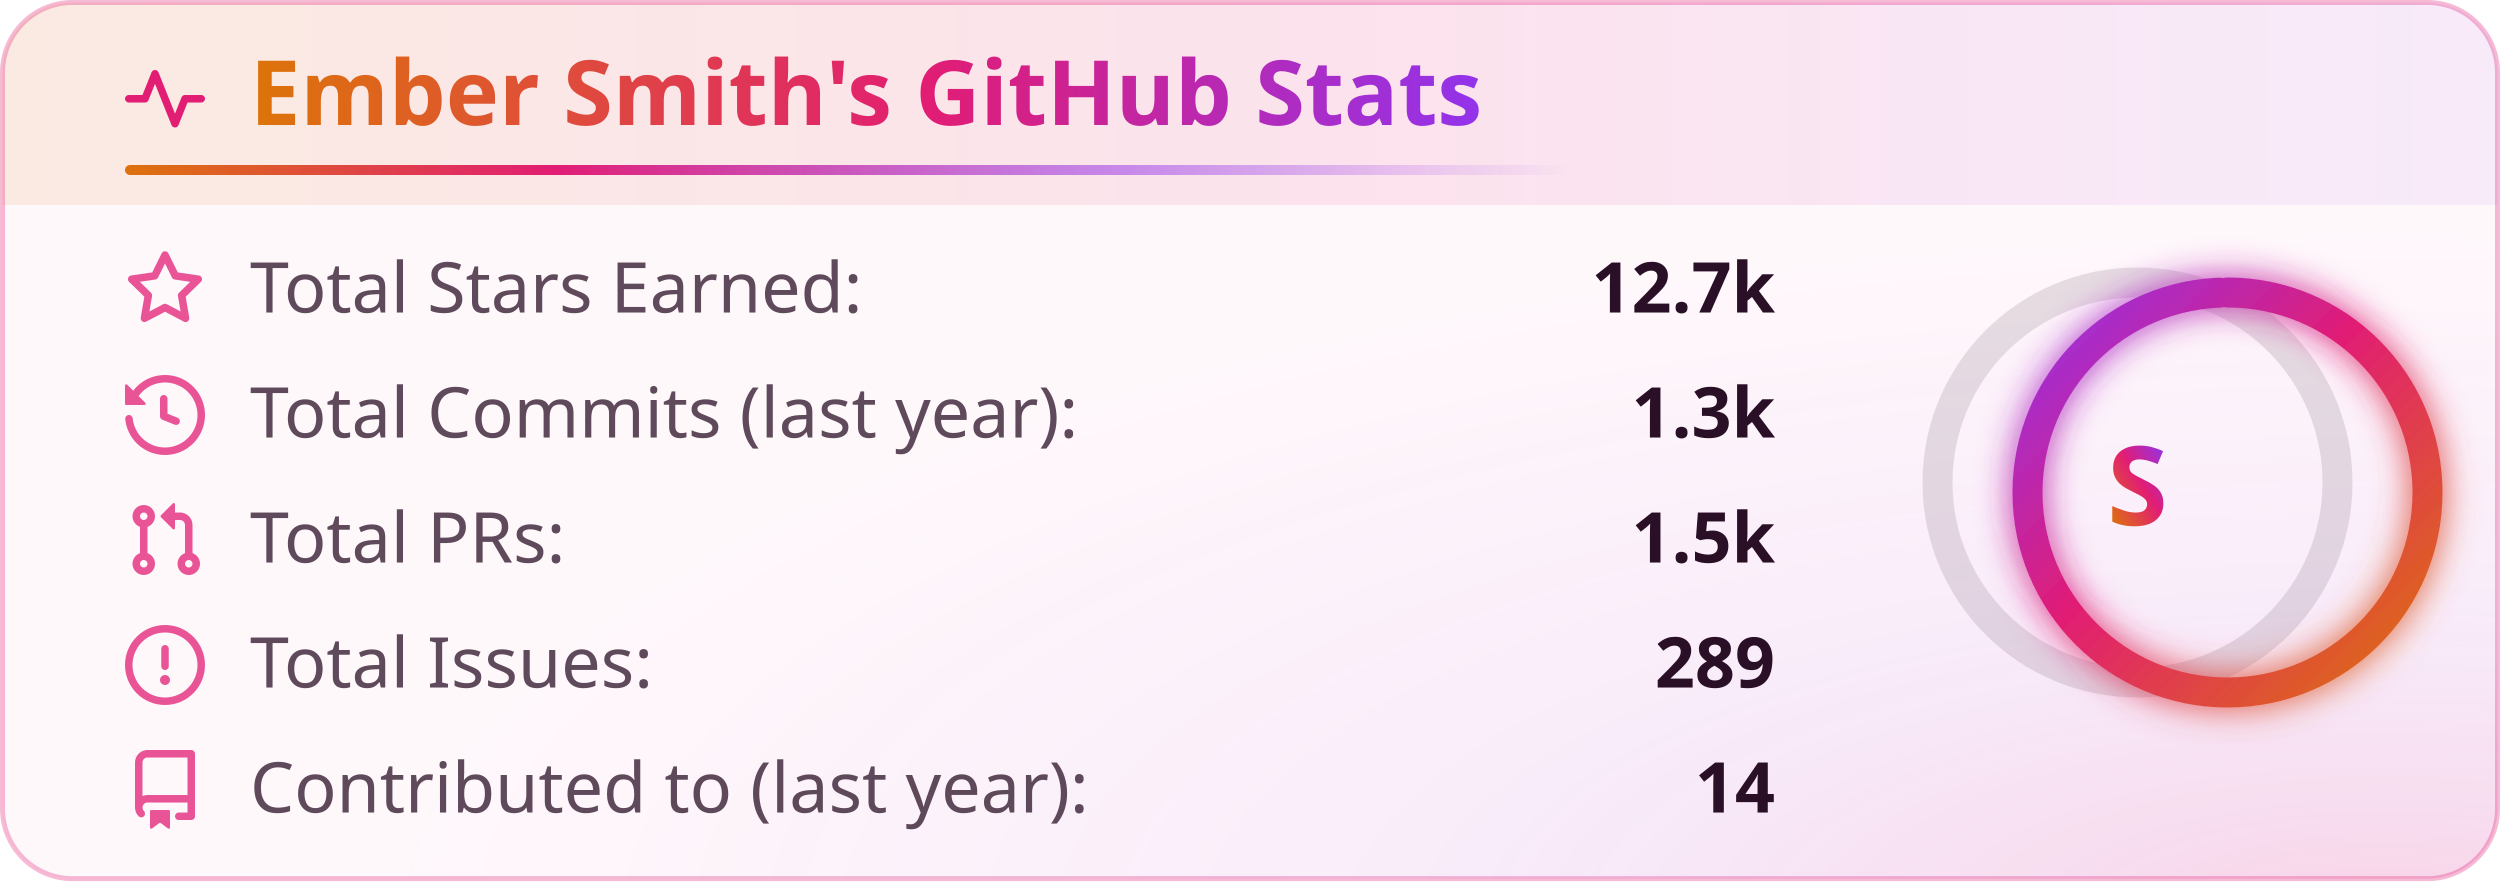
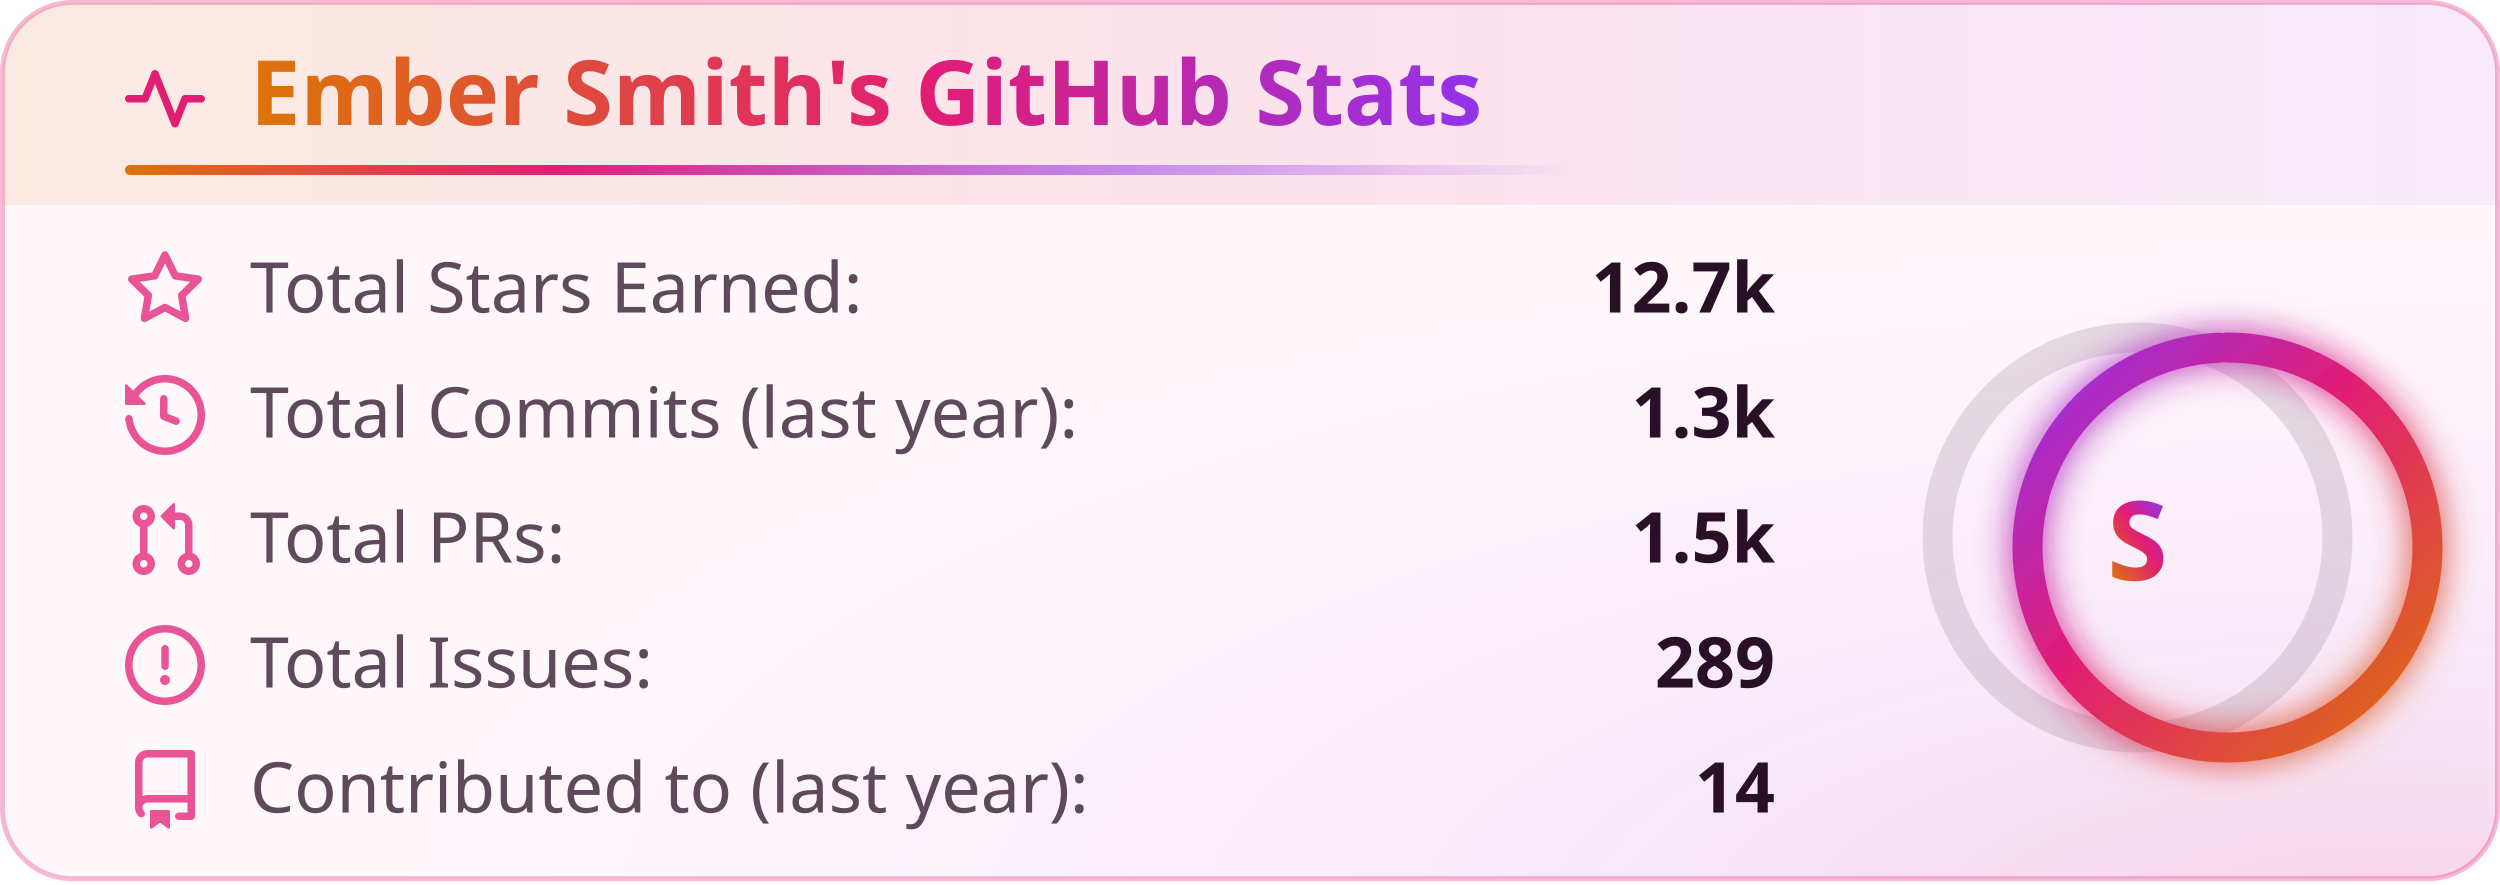
<svg xmlns="http://www.w3.org/2000/svg" width="500" height="177" viewBox="0 0 500 177" fill="none" role="img" aria-labelledby="title-id desc-id">
  <style>
    .header {
      font: 600 18px 'Segoe UI', Ubuntu, "Helvetica Neue", Sans-Serif;
      fill: url(#heat);
      animation: fadeInAnimation 0.8s ease-in-out backwards;
    }
    /* The icon reads against the title rather than with it, so it keeps its own color. */
    .title-icon {
      fill: #e11d74;
      animation: fadeInAnimation 0.8s ease-in-out backwards;
    }
    .title-accent {
      transform-box: fill-box;
      transform-origin: left center;
      animation: trailAnimation 0.9s cubic-bezier(0.2, 0.7, 0.2, 1) 0.2s backwards;
    }
    @supports(-moz-appearance: auto) {
      /* Selector detects Firefox */
      .header {
        font-size: 15.5px;
      }
    }
    .stat {
      font: 400 14px 'Segoe UI', Ubuntu, "Helvetica Neue", Sans-Serif;
      fill: #2a1026;
      font-variant-numeric: tabular-nums;
    }
    @supports(-moz-appearance: auto) {
      /* Selector detects Firefox */
      .stat {
        font-size: 12px;
      }
    }
    .stagger {
      animation: fadeInAnimation 0.3s ease-in-out backwards;
    }
    .rank-text {
      font: 700 22px 'Segoe UI', Ubuntu, "Helvetica Neue", Sans-Serif;
      fill: url(#heat-ring);
      transform: translate(-5px, 5px);
      animation: scaleInAnimation 0.3s ease-in-out backwards;
    }
    .rank-percentile-header {
      font-size: 14px;
    }
    .rank-percentile-text {
      font-size: 16px;
    }
    /* Labels recede so that the values read first. */
    .not_bold {
      font-weight: 400;
      opacity: 0.75;
    }
    .bold {
      font-weight: 600;
    }
    .icon {
      fill: #e11d74;
      opacity: 0.75;
      display: block;
    }
    .rank-circle-rim {
      stroke: #2a1026;
      fill: none;
      stroke-width: 6;
      opacity: 0.12;
    }
    .rank-circle {
      stroke: url(#heat-ring);
      stroke-dasharray: 251.327;
      fill: none;
      stroke-width: 6;
      stroke-linecap: round;
      opacity: 1;
      transform-origin: -10px 8px;
      transform: rotate(-90deg);
      stroke-dashoffset: 1.612;
      animation: rankAnimation 0.8s backwards ease-in-out;
    }
    @keyframes rankAnimation {
      from {
        stroke-dashoffset: 251.327;
      }
      to {
        stroke-dashoffset: 1.612;
      }
    }
    /* A spark burns out at the top of its rise, so its resting frame is unlit. */
    .spark {
      fill: #dd730b;
      opacity: 0;
      animation: sparkAnimation 3.4s ease-out 3 backwards;
    }
    @keyframes sparkAnimation {
      0% {
        opacity: 0;
        transform: translateY(0);
      }
      15% {
        opacity: 1;
      }
      100% {
        opacity: 0;
        transform: translateY(-56px);
      }
    }
    @media (prefers-color-scheme: dark) {
      .heat-0 {
        stop-color: #ffb86b;
      }
      .heat-1 {
        stop-color: #ff4d8d;
      }
      .heat-2 {
        stop-color: #b14dff;
      }
      .glow-core {
        stop-color: #ff4d8d;
        stop-opacity: 0.42;
      }
      .glow-edge {
        stop-color: #b14dff;
        stop-opacity: 0.147;
      }
      .band-0 {
        stop-color: #ffb86b;
        stop-opacity: 0.16;
      }
      .band-1 {
        stop-color: #ff4d8d;
        stop-opacity: 0.16;
      }
      .band-2 {
        stop-color: #b14dff;
        stop-opacity: 0.112;
      }
      .title-icon {
        fill: #ff4d8d;
      }
      .card-bg {
        fill: #130a16;
        stroke: #ff4d8d4d;
      }
      .stat {
        fill: #f8ecf6;
      }
      .icon {
        fill: #ff4d8d;
      }
      .rank-circle-rim {
        stroke: #f8ecf6;
      }
      .spark {
        fill: #ffb86b;
      }
    }
    /* Animations */
    @keyframes scaleInAnimation {
      from {
        transform: translate(-5px, 5px) scale(0);
      }
      to {
        transform: translate(-5px, 5px) scale(1);
      }
    }
    @keyframes fadeInAnimation {
      from {
        opacity: 0;
      }
      to {
        opacity: 1;
      }
    }
    @keyframes trailAnimation {
      from {
        transform: scaleX(0);
      }
    }
    @media (prefers-reduced-motion: reduce) {
      * {
        animation-duration: 0s !important;
        animation-delay: 0s !important;
      }
    }
  </style>
  <defs>
    <linearGradient id="heat" x1="0" y1="0" x2="1" y2="0">
      <stop offset="0" class="heat-0" stop-color="#dd730b" />
      <stop offset="0.55" class="heat-1" stop-color="#e11d74" />
      <stop offset="1" class="heat-2" stop-color="#9333ea" />
    </linearGradient>
    <linearGradient id="heat-ring" x1="0" y1="1" x2="1" y2="0">
      <stop offset="0" class="heat-0" stop-color="#dd730b" />
      <stop offset="0.55" class="heat-1" stop-color="#e11d74" />
      <stop offset="1" class="heat-2" stop-color="#9333ea" />
    </linearGradient>
    <linearGradient id="heat-trail" x1="0" y1="0" x2="1" y2="0">
      <stop offset="0" class="heat-0" stop-color="#dd730b" />
      <stop offset="0.3" class="heat-1" stop-color="#e11d74" />
      <stop offset="0.7" class="heat-2" stop-color="#9333ea" stop-opacity="0.5" />
      <stop offset="1" class="heat-2" stop-color="#9333ea" stop-opacity="0" />
    </linearGradient>
    <linearGradient id="heat-band" x1="0" y1="0" x2="1" y2="0">
      <stop offset="0" class="band-0" stop-color="#dd730b" stop-opacity="0.1" />
      <stop offset="0.55" class="band-1" stop-color="#e11d74" stop-opacity="0.1" />
      <stop offset="1" class="band-2" stop-color="#9333ea" stop-opacity="0.07" />
    </linearGradient>
    <radialGradient id="heat-glow" cx="0.95" cy="1.05" r="0.8">
      <stop offset="0" class="glow-core" stop-color="#e11d74" stop-opacity="0.17" />
      <stop offset="0.45" class="glow-edge" stop-color="#9333ea" stop-opacity="0.06" />
      <stop offset="1" class="heat-2" stop-color="#9333ea" stop-opacity="0" />
    </radialGradient>
    <filter id="heat-bloom" x="-50%" y="-50%" width="200%" height="200%">
      <feGaussianBlur stdDeviation="3.5" result="bloom" />
      <feMerge>
        <feMergeNode in="bloom" />
        <feMergeNode in="SourceGraphic" />
      </feMerge>
    </filter>
  </defs>
  <rect data-testid="card-bg" class="card-bg" x="0.5" y="0.5" rx="14" height="99%" width="499" stroke="#e11d744d" fill="#fff8fb" stroke-opacity="1" />
  <rect data-testid="card-glow" x="0.5" y="0.5" rx="14" height="99%" width="499" fill="url(#heat-glow)" />
  <path data-testid="title-band" d="M0.5 14.5a14 14 0 0 1 14 -14h471a14 14 0 0 1 14 14v26.5h-499z" fill="url(#heat-band)" />
  <g data-testid="card-title" transform="translate(25, 25)">
    <g>
      <svg class="title-icon" x="0" y="-13" viewBox="0 0 16 16" version="1.1" width="16" height="16">
        <path d="M6 2c.306 0 .582.187.696.471L10 10.731l1.304-3.26A.751.751 0 0 1 12 7h3.25a.75.75 0 0 1 0 1.5h-2.742l-1.812 4.529a.751.751 0 0 1-1.392 0L6 4.769l-1.304 3.26A.751.751 0 0 1 4 8.5H.75a.75.75 0 0 1 0-1.5h2.742l1.812-4.529A.751.751 0 0 1 6 2Z" />
      </svg>
    </g>
    <g transform="translate(25, 0)">
      <text x="0" y="0" class="header" data-testid="header">Ember Smith's GitHub Stats</text>
    </g>
    <rect data-testid="title-accent" class="title-accent" x="0" y="8" width="288.9" height="2" rx="1" fill="url(#heat-trail)" />
  </g>
  <g data-testid="main-card-body" transform="translate(0, 50)">
-     <g data-testid="rank-circle" transform="translate(437.5, 38.5)">
+     <g data-testid="rank-circle" transform="translate(437.5, 49.5)">
      <circle class="rank-circle-rim" cx="-10" cy="8" r="40" />
      <circle class="rank-circle" cx="-10" cy="8" r="40" filter="url(#heat-bloom)" />
      <g class="rank-text">
        <text x="-5" alignment-baseline="central" dominant-baseline="central" text-anchor="middle" y="3" data-testid="level-rank-icon">S</text>
      </g>
      <circle class="spark" cx="-36" cy="42" r="1.7" style="animation-delay: 0s" />
      <circle class="spark" cx="-20" cy="48" r="1.7" style="animation-delay: 1.1s" />
      <circle class="spark" cx="-6" cy="44" r="1.7" style="animation-delay: 2.2s" />
      <circle class="spark" cx="8" cy="50" r="1.7" style="animation-delay: 0.6s" />
      <circle class="spark" cx="20" cy="40" r="1.7" style="animation-delay: 1.7s" />
    </g>
    <svg x="0" y="0">
      <g>
        <g class="stagger" style="animation-delay: 120ms" transform="translate(25, 0)">
          <svg data-testid="icon" class="icon" viewBox="0 0 16 16" version="1.1" width="16" height="16">
            <path fill-rule="evenodd" d="M8 .25a.75.75 0 01.673.418l1.882 3.815 4.21.612a.75.75 0 01.416 1.279l-3.046 2.97.719 4.192a.75.75 0 01-1.088.791L8 12.347l-3.766 1.98a.75.75 0 01-1.088-.79l.72-4.194L.818 6.374a.75.75 0 01.416-1.28l4.21-.611L7.327.668A.75.75 0 018 .25zm0 2.445L6.615 5.5a.75.75 0 01-.564.41l-3.097.45 2.24 2.184a.75.75 0 01.216.664l-.528 3.084 2.769-1.456a.75.75 0 01.698 0l2.77 1.456-.53-3.084a.75.75 0 01.216-.664l2.24-2.183-3.096-.45a.75.75 0 01-.564-.41L8 2.694v.001z" />
          </svg>
          <text class="stat not_bold" x="25" y="12.5">Total Stars Earned:</text>
          <text class="stat bold" x="330" text-anchor="end" y="12.5" data-testid="stars">12.7k</text>
        </g>
      </g>
      <g transform="translate(0, 25)">
        <g class="stagger" style="animation-delay: 160ms" transform="translate(25, 0)">
          <svg data-testid="icon" class="icon" viewBox="0 0 16 16" version="1.1" width="16" height="16">
            <path fill-rule="evenodd" d="M1.643 3.143L.427 1.927A.25.25 0 000 2.104V5.75c0 .138.112.25.25.25h3.646a.25.25 0 00.177-.427L2.715 4.215a6.5 6.5 0 11-1.18 4.458.75.75 0 10-1.493.154 8.001 8.001 0 101.6-5.684zM7.75 4a.75.75 0 01.75.75v2.992l2.028.812a.75.75 0 01-.557 1.392l-2.5-1A.75.75 0 017 8.25v-3.5A.75.75 0 017.75 4z" />
          </svg>
          <text class="stat not_bold" x="25" y="12.5">Total Commits (last year):</text>
          <text class="stat bold" x="330" text-anchor="end" y="12.5" data-testid="commits">1.3k</text>
        </g>
      </g>
      <g transform="translate(0, 50)">
        <g class="stagger" style="animation-delay: 200ms" transform="translate(25, 0)">
          <svg data-testid="icon" class="icon" viewBox="0 0 16 16" version="1.1" width="16" height="16">
            <path fill-rule="evenodd" d="M7.177 3.073L9.573.677A.25.25 0 0110 .854v4.792a.25.25 0 01-.427.177L7.177 3.427a.25.25 0 010-.354zM3.75 2.5a.75.75 0 100 1.5.75.75 0 000-1.5zm-2.25.75a2.25 2.25 0 113 2.122v5.256a2.251 2.251 0 11-1.5 0V5.372A2.25 2.25 0 011.5 3.25zM11 2.5h-1V4h1a1 1 0 011 1v5.628a2.251 2.251 0 101.5 0V5A2.5 2.5 0 0011 2.5zm1 10.25a.75.75 0 111.5 0 .75.75 0 01-1.5 0zM3.75 12a.75.75 0 100 1.5.75.75 0 000-1.5z" />
          </svg>
          <text class="stat not_bold" x="25" y="12.5">Total PRs:</text>
          <text class="stat bold" x="330" text-anchor="end" y="12.5" data-testid="prs">1.5k</text>
        </g>
      </g>
      <g transform="translate(0, 75)">
        <g class="stagger" style="animation-delay: 240ms" transform="translate(25, 0)">
          <svg data-testid="icon" class="icon" viewBox="0 0 16 16" version="1.1" width="16" height="16">
            <path fill-rule="evenodd" d="M8 1.5a6.5 6.5 0 100 13 6.5 6.5 0 000-13zM0 8a8 8 0 1116 0A8 8 0 010 8zm9 3a1 1 0 11-2 0 1 1 0 012 0zm-.25-6.25a.75.75 0 00-1.5 0v3.5a.75.75 0 001.5 0v-3.5z" />
          </svg>
          <text class="stat not_bold" x="25" y="12.5">Total Issues:</text>
          <text class="stat bold" x="330" text-anchor="end" y="12.5" data-testid="issues">289</text>
        </g>
      </g>
      <g transform="translate(0, 100)">
        <g class="stagger" style="animation-delay: 280ms" transform="translate(25, 0)">
          <svg data-testid="icon" class="icon" viewBox="0 0 16 16" version="1.1" width="16" height="16">
            <path fill-rule="evenodd" d="M2 2.5A2.5 2.5 0 014.5 0h8.75a.75.75 0 01.75.75v12.5a.75.75 0 01-.75.75h-2.5a.75.75 0 110-1.5h1.75v-2h-8a1 1 0 00-.714 1.7.75.75 0 01-1.072 1.05A2.495 2.495 0 012 11.5v-9zm10.5-1V9h-8c-.356 0-.694.074-1 .208V2.5a1 1 0 011-1h8zM5 12.25v3.25a.25.25 0 00.4.2l1.45-1.087a.25.25 0 01.3 0L8.6 15.7a.25.25 0 00.4-.2v-3.25a.25.25 0 00-.25-.25h-3.5a.25.25 0 00-.25.25z" />
          </svg>
          <text class="stat not_bold" x="25" y="12.5">Contributed to (last year):</text>
          <text class="stat bold" x="330" text-anchor="end" y="12.5" data-testid="contributed_to">14</text>
        </g>
      </g>
    </svg>
  </g>
</svg>
